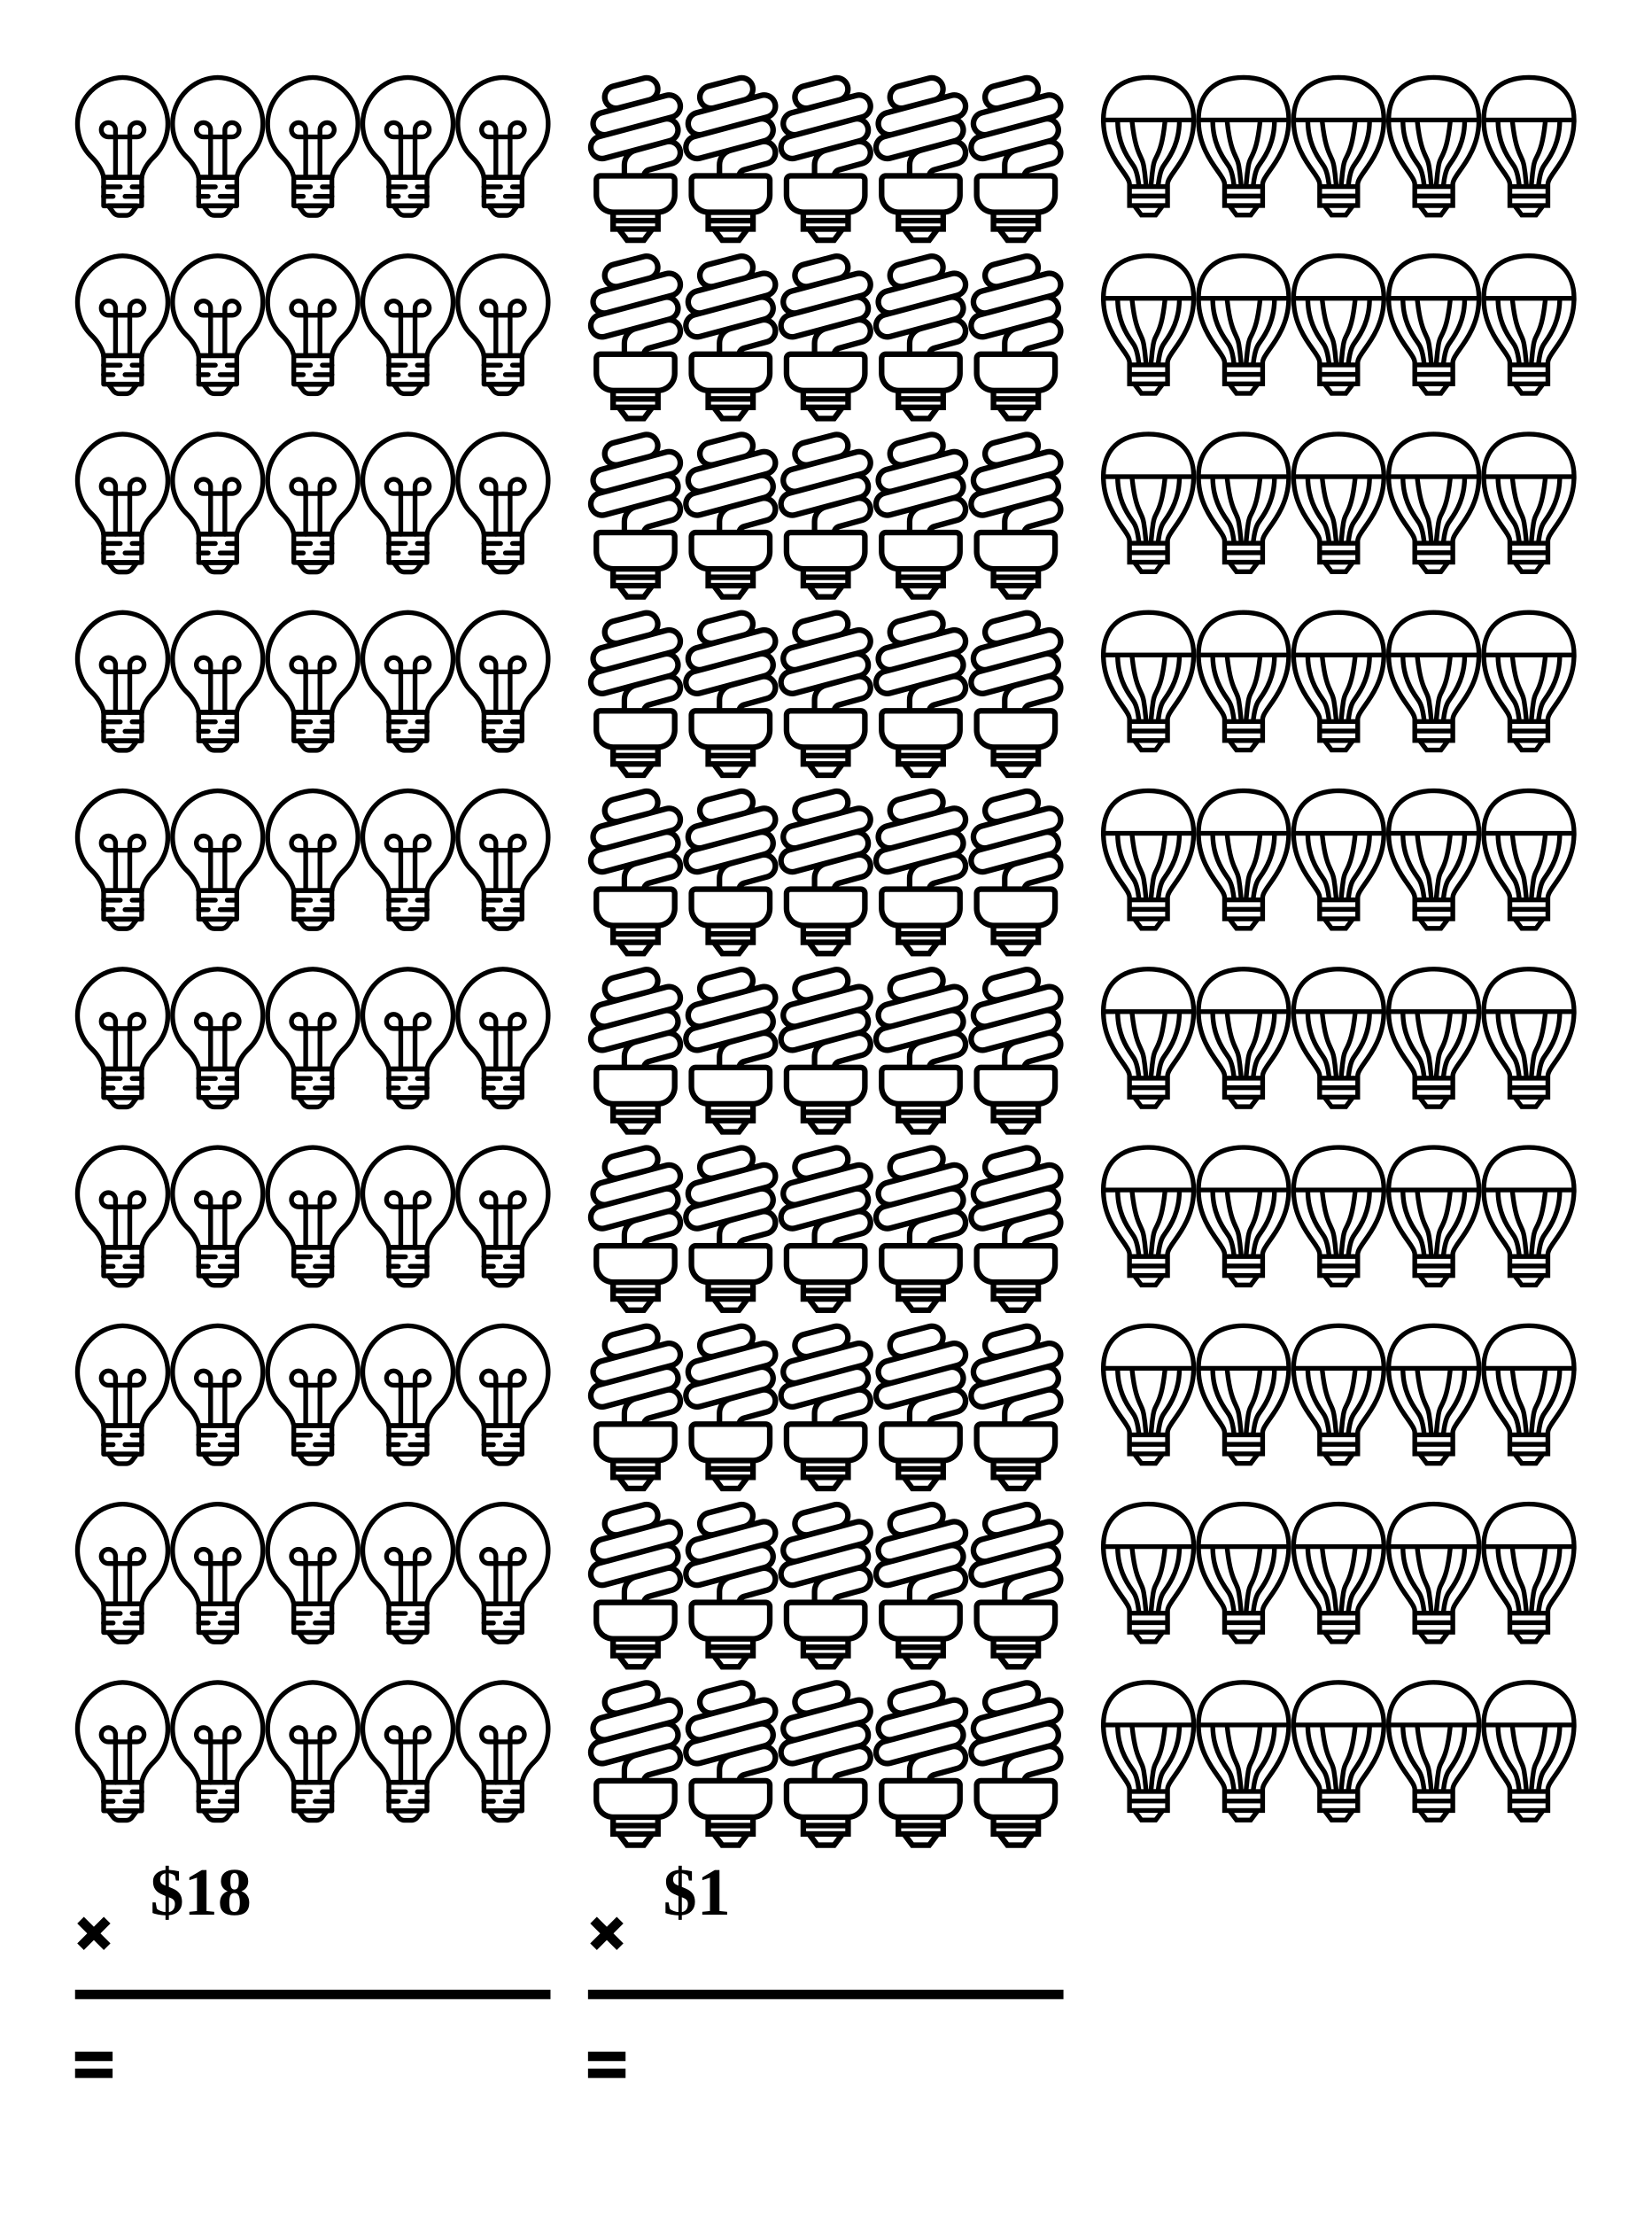
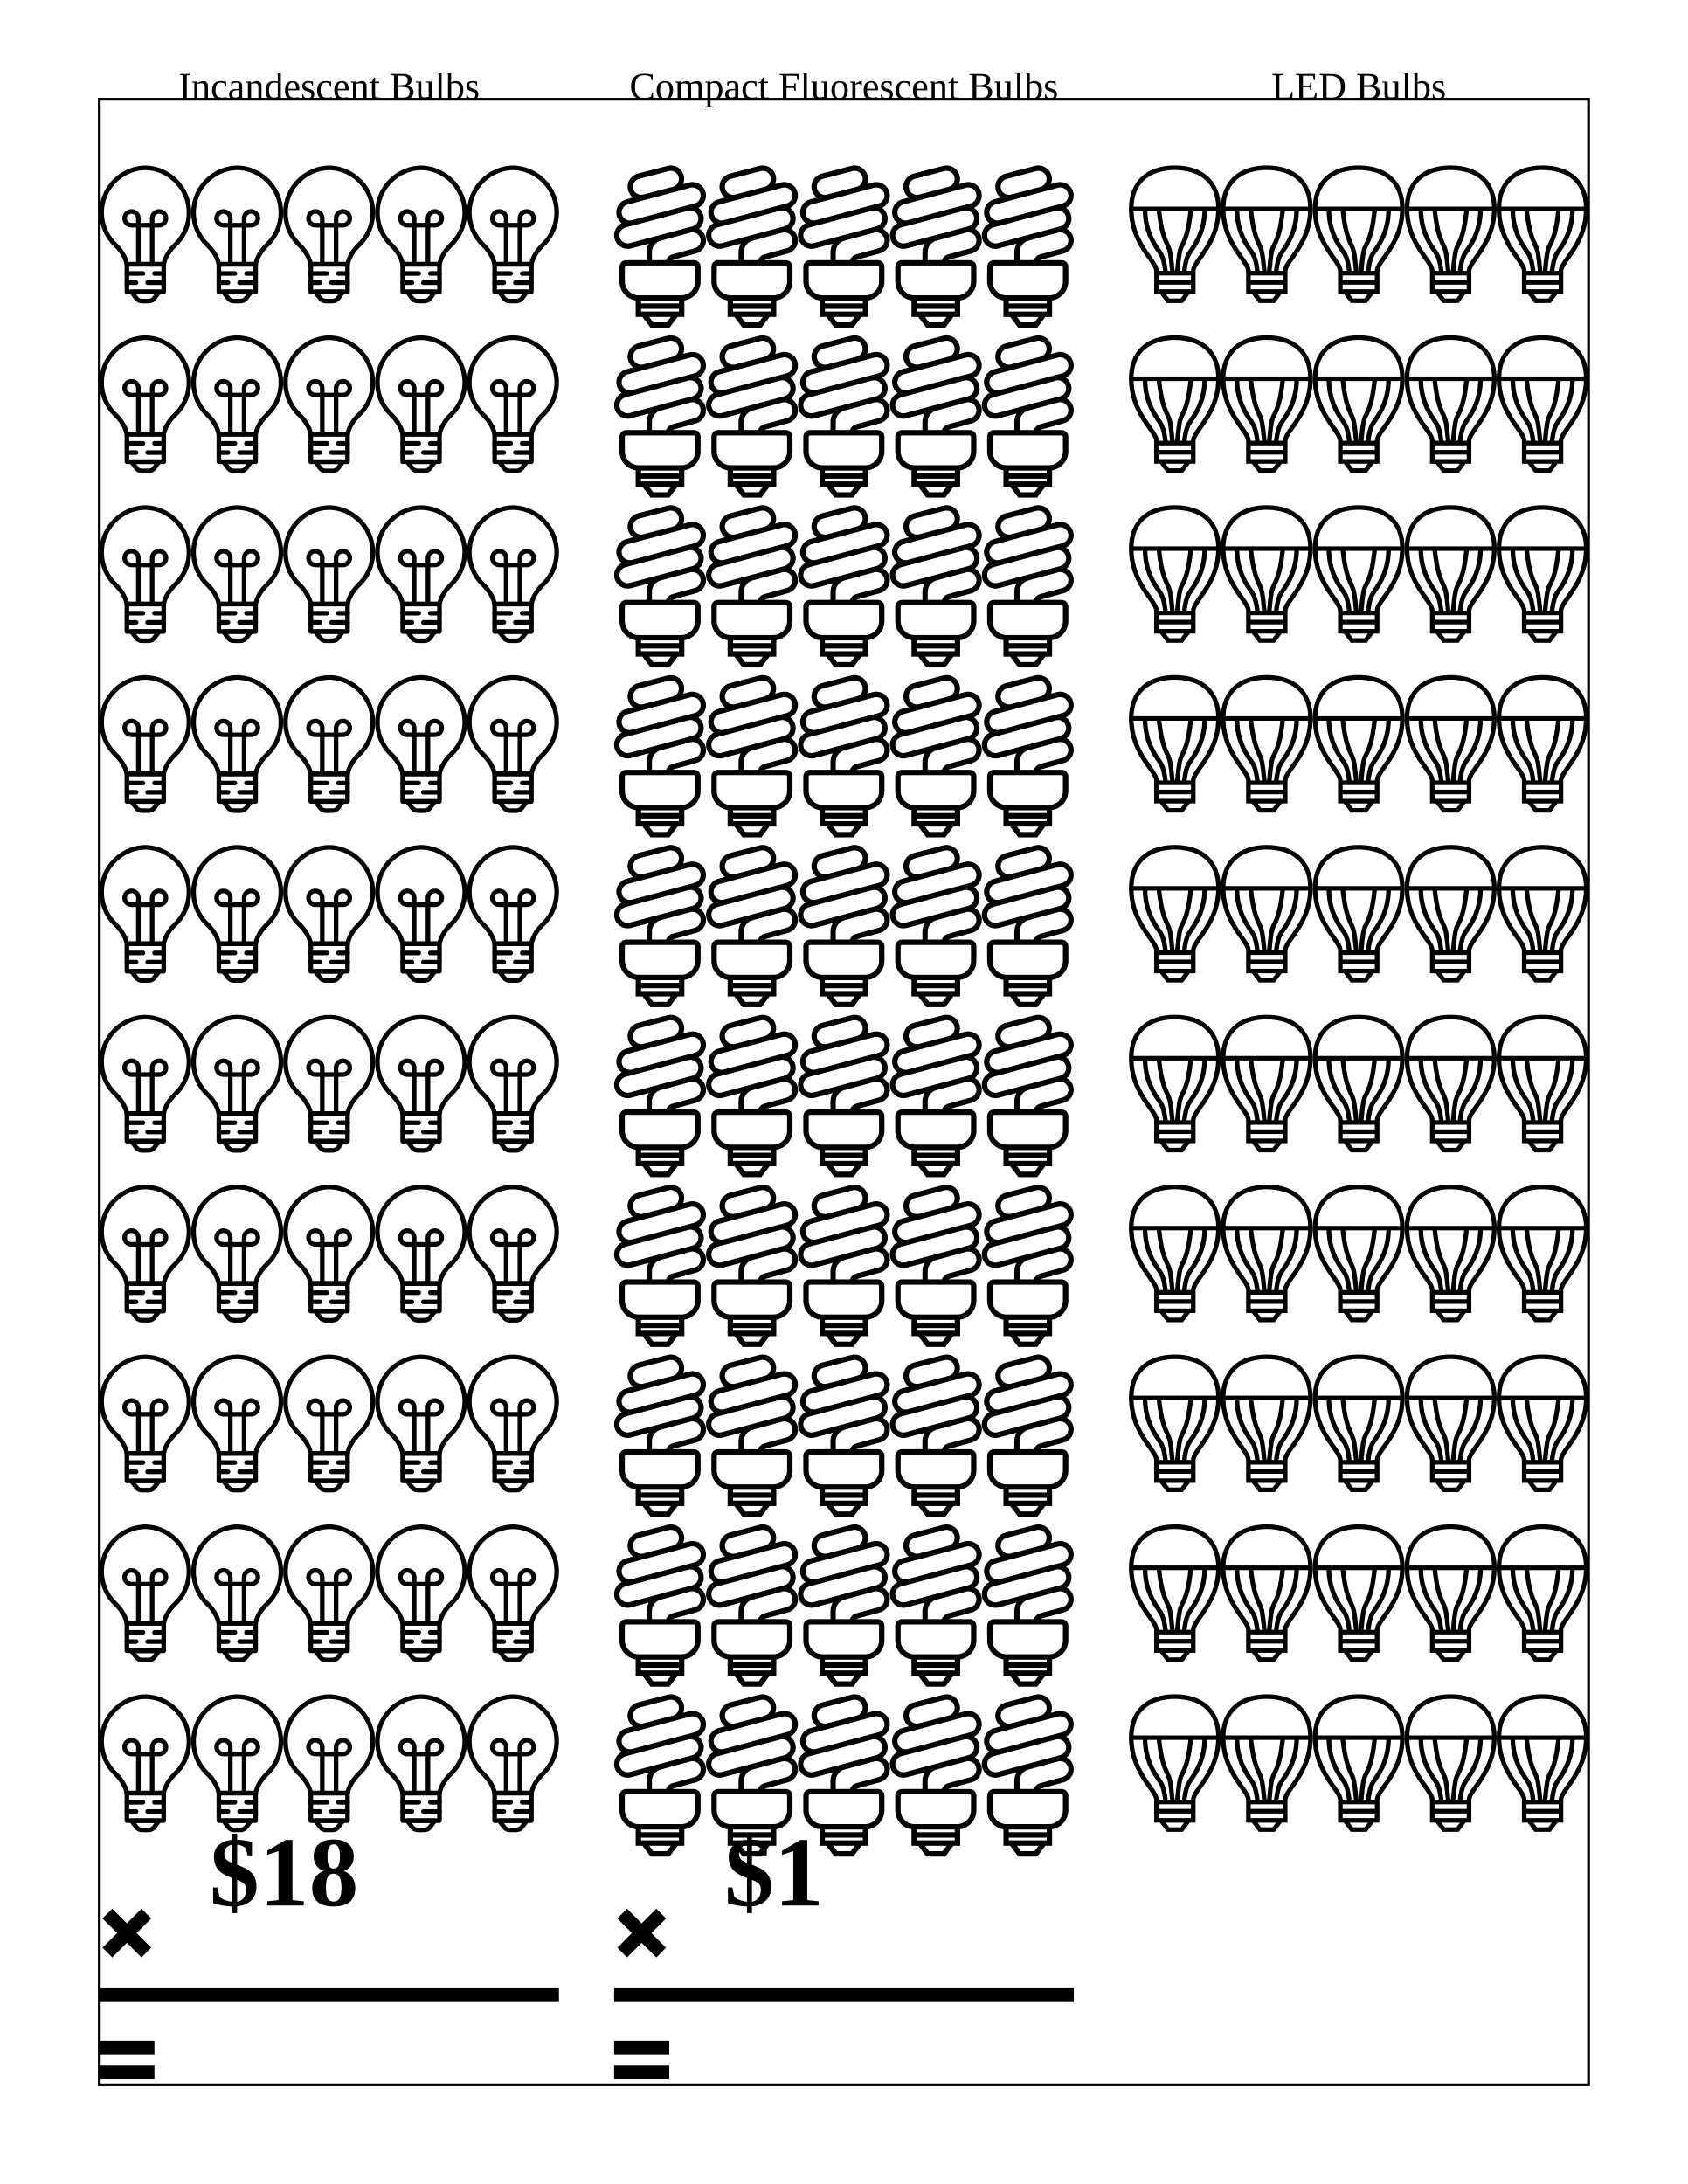
- <svg xmlns="http://www.w3.org/2000/svg" xmlns:xlink="http://www.w3.org/1999/xlink" baseProfile="full" height="1180" version="1.1" width="880">
+ <svg xmlns="http://www.w3.org/2000/svg" xmlns:xlink="http://www.w3.org/1999/xlink" baseProfile="full" height="792.0" version="1.1" width="612.0">
  <defs>
    <g id="incandescent">
      <path d="m 13.018,54.003 14,0 0,-10 -14,0 0,10 z m 15,2 -16,0 c -0.552,0 -1,-0.447 -1,-1 l 0,-12 c 0,-0.552 0.448,-1 1,-1 l 16,0 c 0.552,0 1,0.448 1,1 l 0,12 c 0,0.553 -0.448,1 -1,1 l 0,0 z" fill="#000000" />
      <path d="m 16.018,56.004 0.9,1.2 c 0.376,0.501 0.974,0.8 1.6,0.8 l 3,0 c 0.626,0 1.224,-0.299 1.6,-0.8 l 0.9,-1.2 -8,0 z m 5.5,4 -3,0 c -1.253,0 -2.449,-0.599 -3.2,-1.601 l -2.1,-2.799 c -0.227,-0.303 -0.264,-0.708 -0.095,-1.047 0.17,-0.339 0.516,-0.553 0.895,-0.553 l 12,0 c 0.379,0 0.725,0.214 0.895,0.553 0.169,0.339 0.132,0.744 -0.095,1.047 l -2.1,2.799 c -0.751,1.002 -1.947,1.601 -3.2,1.601 l 0,0 z" fill="#000000" />
      <path d="m 19.018,48.004 -7,0 c -0.552,0 -1,-0.447 -1,-1 0,-0.553 0.448,-1 1,-1 l 7,0 c 0.552,0 1,0.447 1,1 0,0.553 -0.448,1 -1,1" fill="#000000" />
      <path d="m 28.018,52.004 -7,0 c -0.552,0 -1,-0.447 -1,-1 0,-0.553 0.448,-1 1,-1 l 7,0 c 0.552,0 1,0.447 1,1 0,0.553 -0.448,1 -1,1" fill="#000000" />
      <path d="m 28.018,48.004 -4,0 c -0.552,0 -1,-0.447 -1,-1 0,-0.553 0.448,-1 1,-1 l 4,0 c 0.552,0 1,0.447 1,1 0,0.553 -0.448,1 -1,1" fill="#000000" />
      <path d="m 16.018,52.004 -4,0 c -0.552,0 -1,-0.447 -1,-1 0,-0.553 0.448,-1 1,-1 l 4,0 c 0.552,0 1,0.447 1,1 0,0.553 -0.448,1 -1,1" fill="#000000" />
      <path d="m 12.809,42.004 14.418,0 c 0.77,-2.863 2.56,-5.74 5.103,-8.179 4.173,-4.003 6.205,-9.616 5.574,-15.401 -0.928,-8.504 -7.769,-15.359 -16.267,-16.302 -0.505,-0.056 -1.043,-0.091 -1.643,-0.104 -0.552,0.013 -1.09,0.048 -1.596,0.104 -8.497,0.943 -15.339,7.798 -16.266,16.302 -0.631,5.785 1.401,11.398 5.574,15.401 2.543,2.439 4.333,5.316 5.103,8.179 m 15.209,2 -16,0 c -0.476,0 -0.886,-0.335 -0.98,-0.802 -0.552,-2.728 -2.227,-5.546 -4.716,-7.933 -4.625,-4.436 -6.877,-10.655 -6.179,-17.062 1.029,-9.428 8.614,-17.028 18.035,-18.073 0.564,-0.063 1.158,-0.101 1.816,-0.116 0.706,0.015 1.3,0.053 1.863,0.116 9.422,1.045 17.007,8.645 18.035,18.073 0.699,6.407 -1.553,12.626 -6.178,17.062 -2.489,2.387 -4.164,5.205 -4.716,7.933 -0.094,0.467 -0.504,0.802 -0.98,0.802" fill="#000000" />
      <path d="m 14.018,21.003 c -1.103,0 -2,0.897 -2,2 0,1.103 0.897,2 2,2 l 2,0 0,-2 c 0,-1.103 -0.897,-2 -2,-2 l 0,0 z m 10,4 2,0 c 1.103,0 2,-0.897 2,-2 0,-1.103 -0.897,-2 -2,-2 -1.103,0 -2,0.897 -2,2 l 0,2 z m -1,19 c -0.552,0 -1,-0.447 -1,-1 l 0,-16 -4,0 0,16 c 0,0.553 -0.448,1 -1,1 -0.552,0 -1,-0.447 -1,-1 l 0,-16 -2,0 c -2.206,0 -4,-1.794 -4,-4 0,-2.206 1.794,-4 4,-4 2.206,0 4,1.794 4,4 l 0,2 4,0 0,-2 c 0,-2.206 1.794,-4 4,-4 2.206,0 4,1.794 4,4 0,2.206 -1.794,4 -4,4 l -2,0 0,16 c 0,0.553 -0.448,1 -1,1 l 0,0 z" fill="#000000" />
    </g>
    <g id="cfl">
      <path d="m 31.425,23.38 c 0.41,-0.36 0.78,-0.77 1.06,-1.26 0.67,-1.16 0.85,-2.51 0.5,-3.79 -0.3,-1.11 -0.96,-2.04 -1.83,-2.7 0.89,-0.43 1.63,-1.12 2.14,-2 0.67,-1.16 0.85,-2.5 0.5,-3.79 -0.58,-2.18 -2.57,-3.71 -4.84,-3.71 -0.43,0 -0.87,0.06 -1.29,0.17 l -2.13,0.57 c 0.4,-0.98 0.51,-2.08 0.22,-3.17 -0.57,-2.18 -2.56,-3.7 -4.82,-3.7 -0.43,0 -0.87,0.06 -1.28,0.17 L 8.685,3.03 c -1.29,0.35 -2.37,1.18 -3.03,2.34 -0.67,1.16 -0.85,2.51 -0.5,3.79 0.3,1.11 0.96,2.04 1.83,2.7 l -2.47,0.66 c -1.29,0.34 -2.36,1.17 -3.03,2.33 -0.67,1.16 -0.85,2.51 -0.5,3.79 0.3,1.11 0.96,2.04 1.83,2.7 -0.89,0.43 -1.63,1.12 -2.14,2 -0.67,1.16 -0.85,2.51 -0.5,3.79 0.58,2.18 2.57,3.71 4.84,3.71 0.43,0 0.87,-0.06 1.29,-0.17 l 6.54,-1.75 c -0.53,0.93 -0.83,2 -0.83,3.12 l 0,2.96 -7.57,0 c -1.36,0 -2.47,1.11 -2.47,2.47 l 0,5.42 c 0,3.54 2.61,6.48 6,7.01 l 0,1.1 0,2 0,3 2.5,0 3,4 7,0 3,-4 2.5,0 0,-3 0,-2 0,-1.1 c 3.39,-0.54 6,-3.47 6,-7.01 l 0,-5.42 c 0,-1.36 -1.1,-2.47 -2.46,-2.47 l -7.9,0 c 0.13,-0.09 0.27,-0.15 0.43,-0.2 l 8.23,-2.25 c 1.29,-0.34 2.36,-1.17 3.03,-2.33 0.67,-1.16 0.85,-2.51 0.5,-3.79 -0.35,-1.33 -1.24,-2.41 -2.38,-3.05 z M 7.385,6.37 c 0.4,-0.7 1.05,-1.19 1.81,-1.4 L 20.165,2.1 c 0.25,-0.07 0.51,-0.1 0.77,-0.1 1.36,0 2.55,0.91 2.9,2.22 0.43,1.6 -0.52,3.25 -2.12,3.67 l -10.97,2.87 C 9.175,11.18 7.495,10.2 7.075,8.64 c -0.2,-0.77 -0.1,-1.58 0.31,-2.27 z m -4.18,9.48 c 0.4,-0.7 1.05,-1.19 1.82,-1.4 L 28.205,8.24 c 0.25,-0.07 0.51,-0.1 0.77,-0.1 1.36,0 2.55,0.91 2.91,2.22 0.21,0.77 0.1,1.58 -0.3,2.27 -0.4,0.7 -1.05,1.19 -1.82,1.4 l -2.65,0.71 c -0.08,0.02 -0.16,0.03 -0.24,0.05 L 6.425,20.27 c -1.53,0.32 -3.12,-0.64 -3.53,-2.14 -0.2,-0.78 -0.1,-1.58 0.31,-2.28 z m 2.55,12.88 c -1.58,0.42 -3.26,-0.56 -3.67,-2.12 -0.21,-0.77 -0.1,-1.58 0.3,-2.27 0.4,-0.69 1.05,-1.19 1.82,-1.4 l 2.65,-0.71 c 0.08,-0.02 0.16,-0.03 0.24,-0.05 L 27.505,16.71 c 0.21,-0.05 0.43,-0.09 0.65,-0.09 1.36,0 2.55,0.91 2.91,2.22 0.21,0.77 0.1,1.58 -0.3,2.27 -0.4,0.7 -1.05,1.19 -1.82,1.4 L 5.755,28.73 Z M 19.475,58 l -5,0 -1.5,-2 8,0 -1.5,2 z m 4.5,-4 -14,0 0,-1 14,0 0,1 z m -14,-3 0,-1 14,0 0,1 -14,0 z m 20,-13.53 0,5.42 c 0,2.82 -2.29,5.11 -5.11,5.11 L 9.085,48 c -2.82,0 -5.11,-2.29 -5.11,-5.11 l 0,-5.42 c 0,-0.26 0.21,-0.47 0.47,-0.47 l 7.53,0 8,0 9.53,0 c 0.26,0 0.47,0.21 0.47,0.47 z m 1.6,-8.25 c -0.4,0.7 -1.05,1.19 -1.82,1.4 l -8.24,2.25 c -1.09,0.3 -1.94,1.11 -2.32,2.13 l -5.22,0 0,-2.97 c 0,-1.96 1.32,-3.69 3.23,-4.2 l 11,-3 c 0.25,-0.07 0.51,-0.1 0.77,-0.1 1.36,0 2.55,0.91 2.91,2.22 0.2,0.77 0.09,1.58 -0.31,2.27 z" fill="#000000" />
    </g>
    <g id="led">
      <path d="M 40,18.88 C 40,7.06 32.52,0 20,0 7.48,0 0,7.06 0,18.88 l 0,1 0.03,0 c 0.3,9.76 4.96,16.37 8.08,20.79 1.55,2.18 2.89,4.07 2.89,5.27 l 0,1.93 0,2 0,2 0,4 2.5,0 3,4 7,0 3,-4 2.5,0 0,-4 0,-2 0,-2 0,-1.93 c 0,-1.2 1.34,-3.09 2.89,-5.28 3.12,-4.42 7.78,-11.03 8.08,-20.79 l 0.03,0 0,-0.99 z M 20.52,2.01 c 0.06,0 0.12,0 0.18,0.01 0.13,0 0.25,0.01 0.38,0.01 0.08,0 0.16,0.01 0.23,0.01 0.12,0.01 0.24,0.01 0.36,0.02 0.09,0.01 0.18,0.01 0.27,0.02 0.12,0.01 0.23,0.02 0.35,0.03 0.1,0.01 0.2,0.02 0.3,0.03 0.12,0.01 0.23,0.02 0.35,0.04 0.1,0.01 0.2,0.02 0.3,0.04 0.12,0.02 0.25,0.03 0.37,0.05 0.11,0.01 0.22,0.03 0.32,0.05 0.12,0.02 0.24,0.04 0.37,0.06 0.11,0.02 0.23,0.04 0.35,0.06 0.12,0.02 0.24,0.04 0.37,0.07 0.12,0.02 0.23,0.05 0.35,0.07 0.12,0.03 0.25,0.05 0.37,0.08 0.12,0.03 0.24,0.06 0.35,0.09 0.13,0.03 0.25,0.06 0.38,0.1 0.12,0.03 0.24,0.07 0.36,0.1 0.14,0.01 0.27,0.05 0.4,0.09 0.12,0.04 0.24,0.08 0.37,0.12 0.13,0.04 0.25,0.08 0.38,0.13 0.12,0.04 0.25,0.09 0.37,0.14 0.12,0.05 0.25,0.09 0.37,0.14 0.12,0.05 0.24,0.1 0.37,0.16 0.12,0.05 0.25,0.11 0.37,0.16 0.12,0.06 0.24,0.11 0.36,0.17 0.12,0.06 0.25,0.12 0.37,0.19 0.12,0.06 0.24,0.13 0.36,0.19 0.12,0.07 0.24,0.13 0.36,0.21 0.12,0.07 0.23,0.14 0.35,0.22 0.12,0.07 0.24,0.15 0.35,0.23 0.12,0.08 0.23,0.16 0.34,0.24 0.11,0.08 0.23,0.16 0.34,0.25 0.11,0.08 0.22,0.17 0.33,0.26 0.11,0.09 0.22,0.18 0.33,0.28 0.11,0.09 0.21,0.19 0.32,0.28 0.11,0.1 0.22,0.2 0.32,0.3 0.1,0.1 0.2,0.2 0.3,0.31 0.1,0.11 0.21,0.22 0.31,0.33 0.1,0.11 0.19,0.22 0.29,0.33 0.1,0.12 0.19,0.24 0.29,0.36 0.09,0.12 0.18,0.24 0.27,0.36 0.09,0.13 0.18,0.26 0.27,0.39 0.09,0.13 0.17,0.26 0.25,0.39 0.09,0.14 0.17,0.28 0.25,0.42 0.08,0.14 0.16,0.27 0.23,0.42 0.08,0.15 0.15,0.3 0.23,0.45 0.07,0.15 0.14,0.29 0.21,0.44 0.07,0.16 0.14,0.32 0.2,0.48 0.06,0.16 0.13,0.31 0.19,0.48 0.06,0.17 0.12,0.34 0.18,0.52 0.05,0.17 0.11,0.33 0.16,0.51 0.05,0.18 0.1,0.37 0.15,0.56 0.05,0.18 0.09,0.35 0.13,0.54 0.04,0.19 0.08,0.39 0.12,0.59 0.04,0.19 0.07,0.37 0.1,0.57 0.03,0.21 0.06,0.42 0.09,0.64 0.03,0.2 0.05,0.39 0.07,0.6 0.02,0.22 0.04,0.45 0.05,0.68 0.02,0.21 0.03,0.42 0.04,0.63 0,0.06 0,0.13 0.01,0.2 l -3.98,0 -5.89,0 -16.22,0 -5.89,0 -3.97,0 c 0,-0.06 0,-0.13 0.01,-0.2 C 2.05,17.49 2.07,17.29 2.08,17.08 2.1,16.85 2.11,16.63 2.13,16.4 2.15,16.2 2.18,16 2.2,15.8 2.23,15.59 2.26,15.37 2.29,15.16 2.32,14.97 2.36,14.78 2.39,14.59 2.43,14.39 2.47,14.19 2.51,14 2.55,13.82 2.6,13.64 2.64,13.46 2.69,13.27 2.74,13.09 2.79,12.9 2.84,12.73 2.89,12.56 2.95,12.39 3.01,12.22 3.07,12.04 3.13,11.87 3.19,11.71 3.25,11.55 3.32,11.39 3.39,11.23 3.45,11.06 3.52,10.91 3.59,10.76 3.66,10.61 3.73,10.47 3.8,10.3 3.88,10.15 3.95,10 4.02,9.86 4.1,9.72 4.18,9.59 4.26,9.45 4.34,9.31 4.43,9.17 4.52,9.04 4.6,8.91 4.69,8.78 4.78,8.65 4.86,8.52 4.96,8.4 5.05,8.28 5.14,8.16 5.23,8.04 5.32,7.92 5.42,7.8 5.52,7.68 5.61,7.56 5.71,7.45 5.8,7.34 5.9,7.23 6,7.12 6.11,7.01 6.21,6.91 6.31,6.8 6.41,6.7 6.52,6.6 6.62,6.5 6.73,6.4 6.84,6.3 6.94,6.21 7.05,6.12 7.16,6.03 7.27,5.93 7.38,5.84 7.49,5.75 7.6,5.67 7.72,5.58 7.83,5.5 7.94,5.41 8.06,5.33 8.17,5.25 8.29,5.17 8.4,5.09 8.52,5.01 8.63,4.94 8.75,4.86 8.87,4.79 8.99,4.72 9.1,4.65 9.22,4.58 9.34,4.51 9.46,4.44 9.58,4.38 9.7,4.31 9.82,4.25 9.94,4.19 10.07,4.13 10.19,4.06 10.31,4 10.43,3.94 10.55,3.89 10.67,3.83 10.8,3.78 10.92,3.73 11.04,3.68 11.16,3.62 11.29,3.57 11.41,3.52 11.54,3.47 11.66,3.43 11.78,3.38 11.91,3.34 12.03,3.29 12.16,3.25 12.28,3.2 12.41,3.16 12.53,3.12 12.65,3.08 12.78,3.04 12.9,3 13.03,2.96 13.15,2.93 13.27,2.9 13.39,2.86 13.51,2.83 13.64,2.8 13.76,2.76 13.89,2.73 14.01,2.7 14.13,2.67 14.24,2.64 14.37,2.61 14.49,2.58 14.62,2.56 14.74,2.53 14.85,2.51 14.97,2.49 15.09,2.47 15.21,2.44 15.34,2.42 15.45,2.4 15.57,2.38 15.68,2.36 15.8,2.34 15.93,2.32 16.05,2.3 16.16,2.28 16.27,2.27 16.37,2.25 16.49,2.23 16.62,2.22 16.74,2.2 c 0.1,-0.01 0.2,-0.03 0.3,-0.04 0.12,-0.01 0.24,-0.02 0.35,-0.04 0.1,-0.01 0.2,-0.02 0.3,-0.03 0.12,-0.01 0.23,-0.02 0.35,-0.03 0.09,-0.01 0.18,-0.01 0.27,-0.02 0.12,-0.01 0.24,-0.01 0.36,-0.02 0.08,0 0.16,-0.01 0.23,-0.01 C 19.03,2 19.16,2 19.28,2 19.34,2 19.4,2 19.46,1.99 19.66,2 19.83,2 20,2 c 0.17,0 0.34,0 0.52,0.01 z m -8.41,17.87 c 0.98,8.76 2.3,12.08 3.9,15.44 0.88,1.84 1.18,3.12 1.9,10.56 l -1.01,0 C 16.13,39.83 15.03,38.27 13.86,36.62 11.08,32.69 8.25,27.65 8.02,19.88 l 4.09,0 z m 5.7,14.58 c -1.56,-3.27 -2.75,-6.28 -3.7,-14.58 l 11.77,0 c -0.9,8.04 -1.93,11.16 -3.68,14.55 -1.12,2.17 -1.42,4.06 -2.12,11.45 l -0.18,0 C 19.2,38.37 18.87,36.69 17.81,34.46 Z m 6.17,0.88 c 1.84,-3.56 2.97,-7.01 3.91,-15.47 l 4.09,0 c -0.23,7.77 -3.06,12.82 -5.84,16.74 -1.17,1.65 -2.27,3.21 -3.04,9.26 l -1,0 c 0.69,-7.29 0.97,-8.77 1.88,-10.53 z M 9.75,39.51 C 6.6,35.05 2.33,28.99 2.03,19.88 l 3.99,0 c 0.23,8.33 3.24,13.72 6.2,17.9 1.05,1.48 1.96,2.76 2.65,8.1 l -1.87,0 C 12.97,44.06 11.61,42.14 9.75,39.51 Z m 12.75,18.37 -5,0 -1.5,-2 8,0 -1.5,2 z m 4.5,-4 -14,0 0,-2 14,0 0,2 z m 0,-4 -14,0 0,-2 2.11,0 2.98,0 3.82,0 2.98,0 2.11,0 0,2 z m 3.25,-10.37 c -1.87,2.64 -3.22,4.55 -3.25,6.37 l -1.87,0 c 0.7,-5.34 1.61,-6.63 2.65,-8.1 2.96,-4.18 5.97,-9.57 6.2,-17.9 l 3.99,0 c -0.3,9.11 -4.56,15.17 -7.72,19.63 z" fill="#000000" />
    </g>
    <g id="multiply" transform="rotate(45, 10.0, 10.0)">
      <rect fill="#000000" height="20" width="5" x="7.5" y="0" />
      <rect fill="#000000" height="5" width="20" x="0" y="7.5" />
    </g>
    <g id="equals">
      <rect fill="#000000" height="5" width="20" x="0" y="3" />
      <rect fill="#000000" height="5" width="20" x="0" y="12" />
    </g>
  </defs>
  <g>
-     <use transform="translate(40, 40) scale(1.266699)" xlink:href="#incandescent" />
-     <use transform="translate(90.66667, 40) scale(1.266699)" xlink:href="#incandescent" />
-     <use transform="translate(141.3333, 40) scale(1.266699)" xlink:href="#incandescent" />
-     <use transform="translate(192.0, 40) scale(1.266699)" xlink:href="#incandescent" />
-     <use transform="translate(242.6667, 40) scale(1.266699)" xlink:href="#incandescent" />
-     <use transform="translate(40, 135.0) scale(1.266699)" xlink:href="#incandescent" />
-     <use transform="translate(90.66667, 135.0) scale(1.266699)" xlink:href="#incandescent" />
-     <use transform="translate(141.3333, 135.0) scale(1.266699)" xlink:href="#incandescent" />
-     <use transform="translate(192.0, 135.0) scale(1.266699)" xlink:href="#incandescent" />
-     <use transform="translate(242.6667, 135.0) scale(1.266699)" xlink:href="#incandescent" />
-     <use transform="translate(40, 230.0) scale(1.266699)" xlink:href="#incandescent" />
-     <use transform="translate(90.66667, 230.0) scale(1.266699)" xlink:href="#incandescent" />
-     <use transform="translate(141.3333, 230.0) scale(1.266699)" xlink:href="#incandescent" />
-     <use transform="translate(192.0, 230.0) scale(1.266699)" xlink:href="#incandescent" />
-     <use transform="translate(242.6667, 230.0) scale(1.266699)" xlink:href="#incandescent" />
-     <use transform="translate(40, 325.0) scale(1.266699)" xlink:href="#incandescent" />
-     <use transform="translate(90.66667, 325.0) scale(1.266699)" xlink:href="#incandescent" />
-     <use transform="translate(141.3333, 325.0) scale(1.266699)" xlink:href="#incandescent" />
-     <use transform="translate(192.0, 325.0) scale(1.266699)" xlink:href="#incandescent" />
-     <use transform="translate(242.6667, 325.0) scale(1.266699)" xlink:href="#incandescent" />
-     <use transform="translate(40, 420.0) scale(1.266699)" xlink:href="#incandescent" />
-     <use transform="translate(90.66667, 420.0) scale(1.266699)" xlink:href="#incandescent" />
-     <use transform="translate(141.3333, 420.0) scale(1.266699)" xlink:href="#incandescent" />
-     <use transform="translate(192.0, 420.0) scale(1.266699)" xlink:href="#incandescent" />
-     <use transform="translate(242.6667, 420.0) scale(1.266699)" xlink:href="#incandescent" />
-     <use transform="translate(40, 515.0) scale(1.266699)" xlink:href="#incandescent" />
-     <use transform="translate(90.66667, 515.0) scale(1.266699)" xlink:href="#incandescent" />
-     <use transform="translate(141.3333, 515.0) scale(1.266699)" xlink:href="#incandescent" />
-     <use transform="translate(192.0, 515.0) scale(1.266699)" xlink:href="#incandescent" />
-     <use transform="translate(242.6667, 515.0) scale(1.266699)" xlink:href="#incandescent" />
-     <use transform="translate(40, 610.0) scale(1.266699)" xlink:href="#incandescent" />
-     <use transform="translate(90.66667, 610.0) scale(1.266699)" xlink:href="#incandescent" />
-     <use transform="translate(141.3333, 610.0) scale(1.266699)" xlink:href="#incandescent" />
-     <use transform="translate(192.0, 610.0) scale(1.266699)" xlink:href="#incandescent" />
-     <use transform="translate(242.6667, 610.0) scale(1.266699)" xlink:href="#incandescent" />
-     <use transform="translate(40, 705.0) scale(1.266699)" xlink:href="#incandescent" />
-     <use transform="translate(90.66667, 705.0) scale(1.266699)" xlink:href="#incandescent" />
-     <use transform="translate(141.3333, 705.0) scale(1.266699)" xlink:href="#incandescent" />
-     <use transform="translate(192.0, 705.0) scale(1.266699)" xlink:href="#incandescent" />
-     <use transform="translate(242.6667, 705.0) scale(1.266699)" xlink:href="#incandescent" />
-     <use transform="translate(40, 800.0) scale(1.266699)" xlink:href="#incandescent" />
-     <use transform="translate(90.66667, 800.0) scale(1.266699)" xlink:href="#incandescent" />
-     <use transform="translate(141.3333, 800.0) scale(1.266699)" xlink:href="#incandescent" />
-     <use transform="translate(192.0, 800.0) scale(1.266699)" xlink:href="#incandescent" />
-     <use transform="translate(242.6667, 800.0) scale(1.266699)" xlink:href="#incandescent" />
-     <use transform="translate(40, 895.0) scale(1.266699)" xlink:href="#incandescent" />
-     <use transform="translate(90.66667, 895.0) scale(1.266699)" xlink:href="#incandescent" />
-     <use transform="translate(141.3333, 895.0) scale(1.266699)" xlink:href="#incandescent" />
-     <use transform="translate(192.0, 895.0) scale(1.266699)" xlink:href="#incandescent" />
-     <use transform="translate(242.6667, 895.0) scale(1.266699)" xlink:href="#incandescent" />
+     <use transform="translate(36.0, 60.0) scale(0.8333543)" xlink:href="#incandescent" />
+     <use transform="translate(69.33333, 60.0) scale(0.8333543)" xlink:href="#incandescent" />
+     <use transform="translate(102.6667, 60.0) scale(0.8333543)" xlink:href="#incandescent" />
+     <use transform="translate(136.0, 60.0) scale(0.8333543)" xlink:href="#incandescent" />
+     <use transform="translate(169.3333, 60.0) scale(0.8333543)" xlink:href="#incandescent" />
+     <use transform="translate(36.0, 121.6) scale(0.8333543)" xlink:href="#incandescent" />
+     <use transform="translate(69.33333, 121.6) scale(0.8333543)" xlink:href="#incandescent" />
+     <use transform="translate(102.6667, 121.6) scale(0.8333543)" xlink:href="#incandescent" />
+     <use transform="translate(136.0, 121.6) scale(0.8333543)" xlink:href="#incandescent" />
+     <use transform="translate(169.3333, 121.6) scale(0.8333543)" xlink:href="#incandescent" />
+     <use transform="translate(36.0, 183.2) scale(0.8333543)" xlink:href="#incandescent" />
+     <use transform="translate(69.33333, 183.2) scale(0.8333543)" xlink:href="#incandescent" />
+     <use transform="translate(102.6667, 183.2) scale(0.8333543)" xlink:href="#incandescent" />
+     <use transform="translate(136.0, 183.2) scale(0.8333543)" xlink:href="#incandescent" />
+     <use transform="translate(169.3333, 183.2) scale(0.8333543)" xlink:href="#incandescent" />
+     <use transform="translate(36.0, 244.8) scale(0.8333543)" xlink:href="#incandescent" />
+     <use transform="translate(69.33333, 244.8) scale(0.8333543)" xlink:href="#incandescent" />
+     <use transform="translate(102.6667, 244.8) scale(0.8333543)" xlink:href="#incandescent" />
+     <use transform="translate(136.0, 244.8) scale(0.8333543)" xlink:href="#incandescent" />
+     <use transform="translate(169.3333, 244.8) scale(0.8333543)" xlink:href="#incandescent" />
+     <use transform="translate(36.0, 306.4) scale(0.8333543)" xlink:href="#incandescent" />
+     <use transform="translate(69.33333, 306.4) scale(0.8333543)" xlink:href="#incandescent" />
+     <use transform="translate(102.6667, 306.4) scale(0.8333543)" xlink:href="#incandescent" />
+     <use transform="translate(136.0, 306.4) scale(0.8333543)" xlink:href="#incandescent" />
+     <use transform="translate(169.3333, 306.4) scale(0.8333543)" xlink:href="#incandescent" />
+     <use transform="translate(36.0, 368.0) scale(0.8333543)" xlink:href="#incandescent" />
+     <use transform="translate(69.33333, 368.0) scale(0.8333543)" xlink:href="#incandescent" />
+     <use transform="translate(102.6667, 368.0) scale(0.8333543)" xlink:href="#incandescent" />
+     <use transform="translate(136.0, 368.0) scale(0.8333543)" xlink:href="#incandescent" />
+     <use transform="translate(169.3333, 368.0) scale(0.8333543)" xlink:href="#incandescent" />
+     <use transform="translate(36.0, 429.6) scale(0.8333543)" xlink:href="#incandescent" />
+     <use transform="translate(69.33333, 429.6) scale(0.8333543)" xlink:href="#incandescent" />
+     <use transform="translate(102.6667, 429.6) scale(0.8333543)" xlink:href="#incandescent" />
+     <use transform="translate(136.0, 429.6) scale(0.8333543)" xlink:href="#incandescent" />
+     <use transform="translate(169.3333, 429.6) scale(0.8333543)" xlink:href="#incandescent" />
+     <use transform="translate(36.0, 491.2) scale(0.8333543)" xlink:href="#incandescent" />
+     <use transform="translate(69.33333, 491.2) scale(0.8333543)" xlink:href="#incandescent" />
+     <use transform="translate(102.6667, 491.2) scale(0.8333543)" xlink:href="#incandescent" />
+     <use transform="translate(136.0, 491.2) scale(0.8333543)" xlink:href="#incandescent" />
+     <use transform="translate(169.3333, 491.2) scale(0.8333543)" xlink:href="#incandescent" />
+     <use transform="translate(36.0, 552.8) scale(0.8333543)" xlink:href="#incandescent" />
+     <use transform="translate(69.33333, 552.8) scale(0.8333543)" xlink:href="#incandescent" />
+     <use transform="translate(102.6667, 552.8) scale(0.8333543)" xlink:href="#incandescent" />
+     <use transform="translate(136.0, 552.8) scale(0.8333543)" xlink:href="#incandescent" />
+     <use transform="translate(169.3333, 552.8) scale(0.8333543)" xlink:href="#incandescent" />
+     <use transform="translate(36.0, 614.4) scale(0.8333543)" xlink:href="#incandescent" />
+     <use transform="translate(69.33333, 614.4) scale(0.8333543)" xlink:href="#incandescent" />
+     <use transform="translate(102.6667, 614.4) scale(0.8333543)" xlink:href="#incandescent" />
+     <use transform="translate(136.0, 614.4) scale(0.8333543)" xlink:href="#incandescent" />
+     <use transform="translate(169.3333, 614.4) scale(0.8333543)" xlink:href="#incandescent" />
  </g>
  <g>
-     <use transform="translate(313.3333, 40) scale(1.491089)" xlink:href="#cfl" />
-     <use transform="translate(364.0, 40) scale(1.491089)" xlink:href="#cfl" />
-     <use transform="translate(414.6667, 40) scale(1.491089)" xlink:href="#cfl" />
-     <use transform="translate(465.3333, 40) scale(1.491089)" xlink:href="#cfl" />
-     <use transform="translate(516.0, 40) scale(1.491089)" xlink:href="#cfl" />
-     <use transform="translate(313.3333, 135.0) scale(1.491089)" xlink:href="#cfl" />
-     <use transform="translate(364.0, 135.0) scale(1.491089)" xlink:href="#cfl" />
-     <use transform="translate(414.6667, 135.0) scale(1.491089)" xlink:href="#cfl" />
-     <use transform="translate(465.3333, 135.0) scale(1.491089)" xlink:href="#cfl" />
-     <use transform="translate(516.0, 135.0) scale(1.491089)" xlink:href="#cfl" />
-     <use transform="translate(313.3333, 230.0) scale(1.491089)" xlink:href="#cfl" />
-     <use transform="translate(364.0, 230.0) scale(1.491089)" xlink:href="#cfl" />
-     <use transform="translate(414.6667, 230.0) scale(1.491089)" xlink:href="#cfl" />
-     <use transform="translate(465.3333, 230.0) scale(1.491089)" xlink:href="#cfl" />
-     <use transform="translate(516.0, 230.0) scale(1.491089)" xlink:href="#cfl" />
-     <use transform="translate(313.3333, 325.0) scale(1.491089)" xlink:href="#cfl" />
-     <use transform="translate(364.0, 325.0) scale(1.491089)" xlink:href="#cfl" />
-     <use transform="translate(414.6667, 325.0) scale(1.491089)" xlink:href="#cfl" />
-     <use transform="translate(465.3333, 325.0) scale(1.491089)" xlink:href="#cfl" />
-     <use transform="translate(516.0, 325.0) scale(1.491089)" xlink:href="#cfl" />
-     <use transform="translate(313.3333, 420.0) scale(1.491089)" xlink:href="#cfl" />
-     <use transform="translate(364.0, 420.0) scale(1.491089)" xlink:href="#cfl" />
-     <use transform="translate(414.6667, 420.0) scale(1.491089)" xlink:href="#cfl" />
-     <use transform="translate(465.3333, 420.0) scale(1.491089)" xlink:href="#cfl" />
-     <use transform="translate(516.0, 420.0) scale(1.491089)" xlink:href="#cfl" />
-     <use transform="translate(313.3333, 515.0) scale(1.491089)" xlink:href="#cfl" />
-     <use transform="translate(364.0, 515.0) scale(1.491089)" xlink:href="#cfl" />
-     <use transform="translate(414.6667, 515.0) scale(1.491089)" xlink:href="#cfl" />
-     <use transform="translate(465.3333, 515.0) scale(1.491089)" xlink:href="#cfl" />
-     <use transform="translate(516.0, 515.0) scale(1.491089)" xlink:href="#cfl" />
-     <use transform="translate(313.3333, 610.0) scale(1.491089)" xlink:href="#cfl" />
-     <use transform="translate(364.0, 610.0) scale(1.491089)" xlink:href="#cfl" />
-     <use transform="translate(414.6667, 610.0) scale(1.491089)" xlink:href="#cfl" />
-     <use transform="translate(465.3333, 610.0) scale(1.491089)" xlink:href="#cfl" />
-     <use transform="translate(516.0, 610.0) scale(1.491089)" xlink:href="#cfl" />
-     <use transform="translate(313.3333, 705.0) scale(1.491089)" xlink:href="#cfl" />
-     <use transform="translate(364.0, 705.0) scale(1.491089)" xlink:href="#cfl" />
-     <use transform="translate(414.6667, 705.0) scale(1.491089)" xlink:href="#cfl" />
-     <use transform="translate(465.3333, 705.0) scale(1.491089)" xlink:href="#cfl" />
-     <use transform="translate(516.0, 705.0) scale(1.491089)" xlink:href="#cfl" />
-     <use transform="translate(313.3333, 800.0) scale(1.491089)" xlink:href="#cfl" />
-     <use transform="translate(364.0, 800.0) scale(1.491089)" xlink:href="#cfl" />
-     <use transform="translate(414.6667, 800.0) scale(1.491089)" xlink:href="#cfl" />
-     <use transform="translate(465.3333, 800.0) scale(1.491089)" xlink:href="#cfl" />
-     <use transform="translate(516.0, 800.0) scale(1.491089)" xlink:href="#cfl" />
-     <use transform="translate(313.3333, 895.0) scale(1.491089)" xlink:href="#cfl" />
-     <use transform="translate(364.0, 895.0) scale(1.491089)" xlink:href="#cfl" />
-     <use transform="translate(414.6667, 895.0) scale(1.491089)" xlink:href="#cfl" />
-     <use transform="translate(465.3333, 895.0) scale(1.491089)" xlink:href="#cfl" />
-     <use transform="translate(516.0, 895.0) scale(1.491089)" xlink:href="#cfl" />
+     <use transform="translate(222.6667, 60.0) scale(0.9809798)" xlink:href="#cfl" />
+     <use transform="translate(256.0, 60.0) scale(0.9809798)" xlink:href="#cfl" />
+     <use transform="translate(289.3333, 60.0) scale(0.9809798)" xlink:href="#cfl" />
+     <use transform="translate(322.6667, 60.0) scale(0.9809798)" xlink:href="#cfl" />
+     <use transform="translate(356.0, 60.0) scale(0.9809798)" xlink:href="#cfl" />
+     <use transform="translate(222.6667, 121.6) scale(0.9809798)" xlink:href="#cfl" />
+     <use transform="translate(256.0, 121.6) scale(0.9809798)" xlink:href="#cfl" />
+     <use transform="translate(289.3333, 121.6) scale(0.9809798)" xlink:href="#cfl" />
+     <use transform="translate(322.6667, 121.6) scale(0.9809798)" xlink:href="#cfl" />
+     <use transform="translate(356.0, 121.6) scale(0.9809798)" xlink:href="#cfl" />
+     <use transform="translate(222.6667, 183.2) scale(0.9809798)" xlink:href="#cfl" />
+     <use transform="translate(256.0, 183.2) scale(0.9809798)" xlink:href="#cfl" />
+     <use transform="translate(289.3333, 183.2) scale(0.9809798)" xlink:href="#cfl" />
+     <use transform="translate(322.6667, 183.2) scale(0.9809798)" xlink:href="#cfl" />
+     <use transform="translate(356.0, 183.2) scale(0.9809798)" xlink:href="#cfl" />
+     <use transform="translate(222.6667, 244.8) scale(0.9809798)" xlink:href="#cfl" />
+     <use transform="translate(256.0, 244.8) scale(0.9809798)" xlink:href="#cfl" />
+     <use transform="translate(289.3333, 244.8) scale(0.9809798)" xlink:href="#cfl" />
+     <use transform="translate(322.6667, 244.8) scale(0.9809798)" xlink:href="#cfl" />
+     <use transform="translate(356.0, 244.8) scale(0.9809798)" xlink:href="#cfl" />
+     <use transform="translate(222.6667, 306.4) scale(0.9809798)" xlink:href="#cfl" />
+     <use transform="translate(256.0, 306.4) scale(0.9809798)" xlink:href="#cfl" />
+     <use transform="translate(289.3333, 306.4) scale(0.9809798)" xlink:href="#cfl" />
+     <use transform="translate(322.6667, 306.4) scale(0.9809798)" xlink:href="#cfl" />
+     <use transform="translate(356.0, 306.4) scale(0.9809798)" xlink:href="#cfl" />
+     <use transform="translate(222.6667, 368.0) scale(0.9809798)" xlink:href="#cfl" />
+     <use transform="translate(256.0, 368.0) scale(0.9809798)" xlink:href="#cfl" />
+     <use transform="translate(289.3333, 368.0) scale(0.9809798)" xlink:href="#cfl" />
+     <use transform="translate(322.6667, 368.0) scale(0.9809798)" xlink:href="#cfl" />
+     <use transform="translate(356.0, 368.0) scale(0.9809798)" xlink:href="#cfl" />
+     <use transform="translate(222.6667, 429.6) scale(0.9809798)" xlink:href="#cfl" />
+     <use transform="translate(256.0, 429.6) scale(0.9809798)" xlink:href="#cfl" />
+     <use transform="translate(289.3333, 429.6) scale(0.9809798)" xlink:href="#cfl" />
+     <use transform="translate(322.6667, 429.6) scale(0.9809798)" xlink:href="#cfl" />
+     <use transform="translate(356.0, 429.6) scale(0.9809798)" xlink:href="#cfl" />
+     <use transform="translate(222.6667, 491.2) scale(0.9809798)" xlink:href="#cfl" />
+     <use transform="translate(256.0, 491.2) scale(0.9809798)" xlink:href="#cfl" />
+     <use transform="translate(289.3333, 491.2) scale(0.9809798)" xlink:href="#cfl" />
+     <use transform="translate(322.6667, 491.2) scale(0.9809798)" xlink:href="#cfl" />
+     <use transform="translate(356.0, 491.2) scale(0.9809798)" xlink:href="#cfl" />
+     <use transform="translate(222.6667, 552.8) scale(0.9809798)" xlink:href="#cfl" />
+     <use transform="translate(256.0, 552.8) scale(0.9809798)" xlink:href="#cfl" />
+     <use transform="translate(289.3333, 552.8) scale(0.9809798)" xlink:href="#cfl" />
+     <use transform="translate(322.6667, 552.8) scale(0.9809798)" xlink:href="#cfl" />
+     <use transform="translate(356.0, 552.8) scale(0.9809798)" xlink:href="#cfl" />
+     <use transform="translate(222.6667, 614.4) scale(0.9809798)" xlink:href="#cfl" />
+     <use transform="translate(256.0, 614.4) scale(0.9809798)" xlink:href="#cfl" />
+     <use transform="translate(289.3333, 614.4) scale(0.9809798)" xlink:href="#cfl" />
+     <use transform="translate(322.6667, 614.4) scale(0.9809798)" xlink:href="#cfl" />
+     <use transform="translate(356.0, 614.4) scale(0.9809798)" xlink:href="#cfl" />
  </g>
  <g>
-     <use transform="translate(586.6667, 40) scale(1.266667)" xlink:href="#led" />
-     <use transform="translate(637.3333, 40) scale(1.266667)" xlink:href="#led" />
-     <use transform="translate(688.0, 40) scale(1.266667)" xlink:href="#led" />
-     <use transform="translate(738.6667, 40) scale(1.266667)" xlink:href="#led" />
-     <use transform="translate(789.3333, 40) scale(1.266667)" xlink:href="#led" />
-     <use transform="translate(586.6667, 135.0) scale(1.266667)" xlink:href="#led" />
-     <use transform="translate(637.3333, 135.0) scale(1.266667)" xlink:href="#led" />
-     <use transform="translate(688.0, 135.0) scale(1.266667)" xlink:href="#led" />
-     <use transform="translate(738.6667, 135.0) scale(1.266667)" xlink:href="#led" />
-     <use transform="translate(789.3333, 135.0) scale(1.266667)" xlink:href="#led" />
-     <use transform="translate(586.6667, 230.0) scale(1.266667)" xlink:href="#led" />
-     <use transform="translate(637.3333, 230.0) scale(1.266667)" xlink:href="#led" />
-     <use transform="translate(688.0, 230.0) scale(1.266667)" xlink:href="#led" />
-     <use transform="translate(738.6667, 230.0) scale(1.266667)" xlink:href="#led" />
-     <use transform="translate(789.3333, 230.0) scale(1.266667)" xlink:href="#led" />
-     <use transform="translate(586.6667, 325.0) scale(1.266667)" xlink:href="#led" />
-     <use transform="translate(637.3333, 325.0) scale(1.266667)" xlink:href="#led" />
-     <use transform="translate(688.0, 325.0) scale(1.266667)" xlink:href="#led" />
-     <use transform="translate(738.6667, 325.0) scale(1.266667)" xlink:href="#led" />
-     <use transform="translate(789.3333, 325.0) scale(1.266667)" xlink:href="#led" />
-     <use transform="translate(586.6667, 420.0) scale(1.266667)" xlink:href="#led" />
-     <use transform="translate(637.3333, 420.0) scale(1.266667)" xlink:href="#led" />
-     <use transform="translate(688.0, 420.0) scale(1.266667)" xlink:href="#led" />
-     <use transform="translate(738.6667, 420.0) scale(1.266667)" xlink:href="#led" />
-     <use transform="translate(789.3333, 420.0) scale(1.266667)" xlink:href="#led" />
-     <use transform="translate(586.6667, 515.0) scale(1.266667)" xlink:href="#led" />
-     <use transform="translate(637.3333, 515.0) scale(1.266667)" xlink:href="#led" />
-     <use transform="translate(688.0, 515.0) scale(1.266667)" xlink:href="#led" />
-     <use transform="translate(738.6667, 515.0) scale(1.266667)" xlink:href="#led" />
-     <use transform="translate(789.3333, 515.0) scale(1.266667)" xlink:href="#led" />
-     <use transform="translate(586.6667, 610.0) scale(1.266667)" xlink:href="#led" />
-     <use transform="translate(637.3333, 610.0) scale(1.266667)" xlink:href="#led" />
-     <use transform="translate(688.0, 610.0) scale(1.266667)" xlink:href="#led" />
-     <use transform="translate(738.6667, 610.0) scale(1.266667)" xlink:href="#led" />
-     <use transform="translate(789.3333, 610.0) scale(1.266667)" xlink:href="#led" />
-     <use transform="translate(586.6667, 705.0) scale(1.266667)" xlink:href="#led" />
-     <use transform="translate(637.3333, 705.0) scale(1.266667)" xlink:href="#led" />
-     <use transform="translate(688.0, 705.0) scale(1.266667)" xlink:href="#led" />
-     <use transform="translate(738.6667, 705.0) scale(1.266667)" xlink:href="#led" />
-     <use transform="translate(789.3333, 705.0) scale(1.266667)" xlink:href="#led" />
-     <use transform="translate(586.6667, 800.0) scale(1.266667)" xlink:href="#led" />
-     <use transform="translate(637.3333, 800.0) scale(1.266667)" xlink:href="#led" />
-     <use transform="translate(688.0, 800.0) scale(1.266667)" xlink:href="#led" />
-     <use transform="translate(738.6667, 800.0) scale(1.266667)" xlink:href="#led" />
-     <use transform="translate(789.3333, 800.0) scale(1.266667)" xlink:href="#led" />
-     <use transform="translate(586.6667, 895.0) scale(1.266667)" xlink:href="#led" />
-     <use transform="translate(637.3333, 895.0) scale(1.266667)" xlink:href="#led" />
-     <use transform="translate(688.0, 895.0) scale(1.266667)" xlink:href="#led" />
-     <use transform="translate(738.6667, 895.0) scale(1.266667)" xlink:href="#led" />
-     <use transform="translate(789.3333, 895.0) scale(1.266667)" xlink:href="#led" />
+     <use transform="translate(409.3333, 60.0) scale(0.8333333)" xlink:href="#led" />
+     <use transform="translate(442.6667, 60.0) scale(0.8333333)" xlink:href="#led" />
+     <use transform="translate(476.0, 60.0) scale(0.8333333)" xlink:href="#led" />
+     <use transform="translate(509.3333, 60.0) scale(0.8333333)" xlink:href="#led" />
+     <use transform="translate(542.6667, 60.0) scale(0.8333333)" xlink:href="#led" />
+     <use transform="translate(409.3333, 121.6) scale(0.8333333)" xlink:href="#led" />
+     <use transform="translate(442.6667, 121.6) scale(0.8333333)" xlink:href="#led" />
+     <use transform="translate(476.0, 121.6) scale(0.8333333)" xlink:href="#led" />
+     <use transform="translate(509.3333, 121.6) scale(0.8333333)" xlink:href="#led" />
+     <use transform="translate(542.6667, 121.6) scale(0.8333333)" xlink:href="#led" />
+     <use transform="translate(409.3333, 183.2) scale(0.8333333)" xlink:href="#led" />
+     <use transform="translate(442.6667, 183.2) scale(0.8333333)" xlink:href="#led" />
+     <use transform="translate(476.0, 183.2) scale(0.8333333)" xlink:href="#led" />
+     <use transform="translate(509.3333, 183.2) scale(0.8333333)" xlink:href="#led" />
+     <use transform="translate(542.6667, 183.2) scale(0.8333333)" xlink:href="#led" />
+     <use transform="translate(409.3333, 244.8) scale(0.8333333)" xlink:href="#led" />
+     <use transform="translate(442.6667, 244.8) scale(0.8333333)" xlink:href="#led" />
+     <use transform="translate(476.0, 244.8) scale(0.8333333)" xlink:href="#led" />
+     <use transform="translate(509.3333, 244.8) scale(0.8333333)" xlink:href="#led" />
+     <use transform="translate(542.6667, 244.8) scale(0.8333333)" xlink:href="#led" />
+     <use transform="translate(409.3333, 306.4) scale(0.8333333)" xlink:href="#led" />
+     <use transform="translate(442.6667, 306.4) scale(0.8333333)" xlink:href="#led" />
+     <use transform="translate(476.0, 306.4) scale(0.8333333)" xlink:href="#led" />
+     <use transform="translate(509.3333, 306.4) scale(0.8333333)" xlink:href="#led" />
+     <use transform="translate(542.6667, 306.4) scale(0.8333333)" xlink:href="#led" />
+     <use transform="translate(409.3333, 368.0) scale(0.8333333)" xlink:href="#led" />
+     <use transform="translate(442.6667, 368.0) scale(0.8333333)" xlink:href="#led" />
+     <use transform="translate(476.0, 368.0) scale(0.8333333)" xlink:href="#led" />
+     <use transform="translate(509.3333, 368.0) scale(0.8333333)" xlink:href="#led" />
+     <use transform="translate(542.6667, 368.0) scale(0.8333333)" xlink:href="#led" />
+     <use transform="translate(409.3333, 429.6) scale(0.8333333)" xlink:href="#led" />
+     <use transform="translate(442.6667, 429.6) scale(0.8333333)" xlink:href="#led" />
+     <use transform="translate(476.0, 429.6) scale(0.8333333)" xlink:href="#led" />
+     <use transform="translate(509.3333, 429.6) scale(0.8333333)" xlink:href="#led" />
+     <use transform="translate(542.6667, 429.6) scale(0.8333333)" xlink:href="#led" />
+     <use transform="translate(409.3333, 491.2) scale(0.8333333)" xlink:href="#led" />
+     <use transform="translate(442.6667, 491.2) scale(0.8333333)" xlink:href="#led" />
+     <use transform="translate(476.0, 491.2) scale(0.8333333)" xlink:href="#led" />
+     <use transform="translate(509.3333, 491.2) scale(0.8333333)" xlink:href="#led" />
+     <use transform="translate(542.6667, 491.2) scale(0.8333333)" xlink:href="#led" />
+     <use transform="translate(409.3333, 552.8) scale(0.8333333)" xlink:href="#led" />
+     <use transform="translate(442.6667, 552.8) scale(0.8333333)" xlink:href="#led" />
+     <use transform="translate(476.0, 552.8) scale(0.8333333)" xlink:href="#led" />
+     <use transform="translate(509.3333, 552.8) scale(0.8333333)" xlink:href="#led" />
+     <use transform="translate(542.6667, 552.8) scale(0.8333333)" xlink:href="#led" />
+     <use transform="translate(409.3333, 614.4) scale(0.8333333)" xlink:href="#led" />
+     <use transform="translate(442.6667, 614.4) scale(0.8333333)" xlink:href="#led" />
+     <use transform="translate(476.0, 614.4) scale(0.8333333)" xlink:href="#led" />
+     <use transform="translate(509.3333, 614.4) scale(0.8333333)" xlink:href="#led" />
+     <use transform="translate(542.6667, 614.4) scale(0.8333333)" xlink:href="#led" />
  </g>
  <g id="calculations">
-     <use transform="translate(40, 1020)" xlink:href="#multiply" />
-     <rect height="5" width="253.333" x="40" y="1060" />
-     <use transform="translate(40, 1090)" xlink:href="#equals" />
-     <use transform="translate(313.3333, 1020)" xlink:href="#multiply" />
-     <rect height="5" width="253.333" x="313.333" y="1060" />
-     <use transform="translate(313.3333, 1090)" xlink:href="#equals" />
-   </g>
+     <use transform="translate(36.0, 691.0)" xlink:href="#multiply" />
+     <rect height="5" width="166.667" x="36.0" y="721.0" />
+     <use transform="translate(36.0, 737.0)" xlink:href="#equals" />
+     <use transform="translate(222.6667, 691.0)" xlink:href="#multiply" />
+     <rect height="5" width="166.667" x="222.667" y="721.0" />
+     <use transform="translate(222.6667, 737.0)" xlink:href="#equals" />
+   </g>
+   <rect fill="none" height="720.0" stroke="#000000" stroke-width="1" width="540.0" x="36.0" y="36.0" />
  <g id="labels">
-     <text alignment-baseline="mathematical" font-size="36" font-weight="bold" x="80" y="1020">$18</text>
-     <text alignment-baseline="mathematical" font-size="36" font-weight="bold" x="353.333" y="1020">$1</text>
+     <text alignment-baseline="before-edge" font-size="14" text-anchor="middle" x="119.333" y="36.0">Incandescent Bulbs</text>
+     <text alignment-baseline="before-edge" font-size="14" text-anchor="middle" x="306.0" y="36.0">Compact Fluorescent Bulbs</text>
+     <text alignment-baseline="before-edge" font-size="14" text-anchor="middle" x="492.667" y="36.0">LED Bulbs</text>
+     <text alignment-baseline="mathematical" font-size="36" font-weight="bold" x="76.0" y="691.0">$18</text>
+     <text alignment-baseline="mathematical" font-size="36" font-weight="bold" x="262.667" y="691.0">$1</text>
  </g>
</svg>
